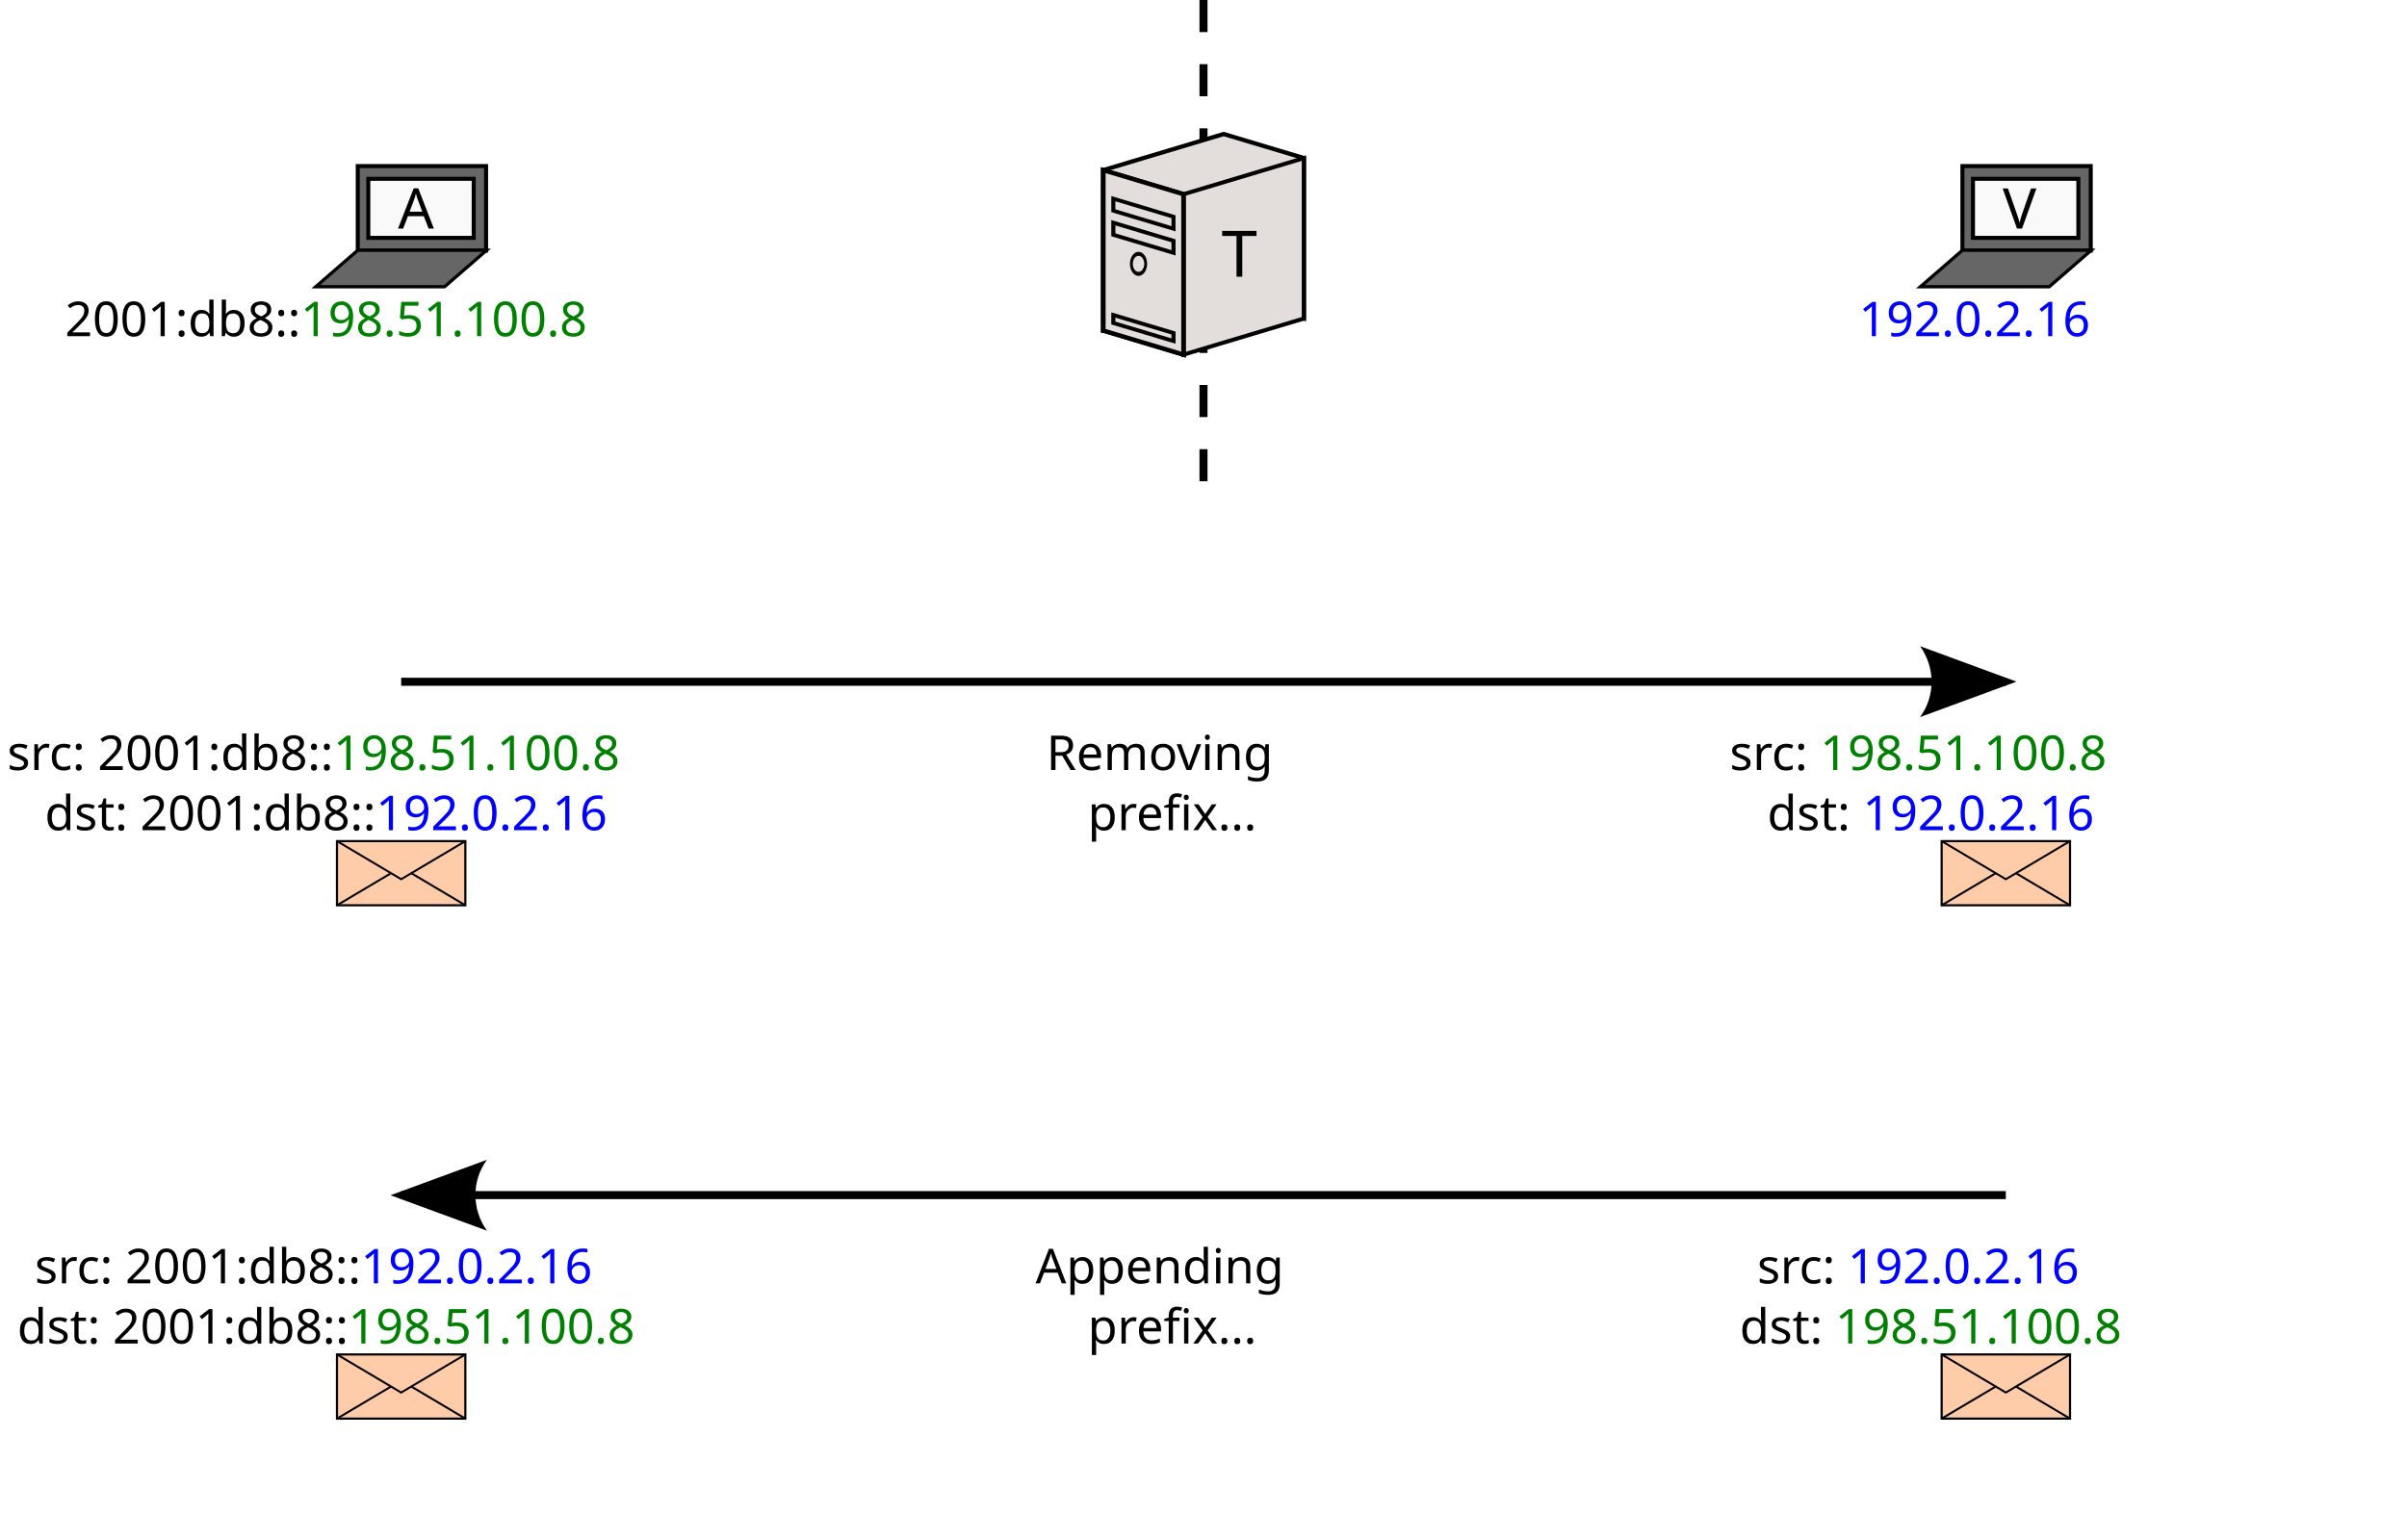
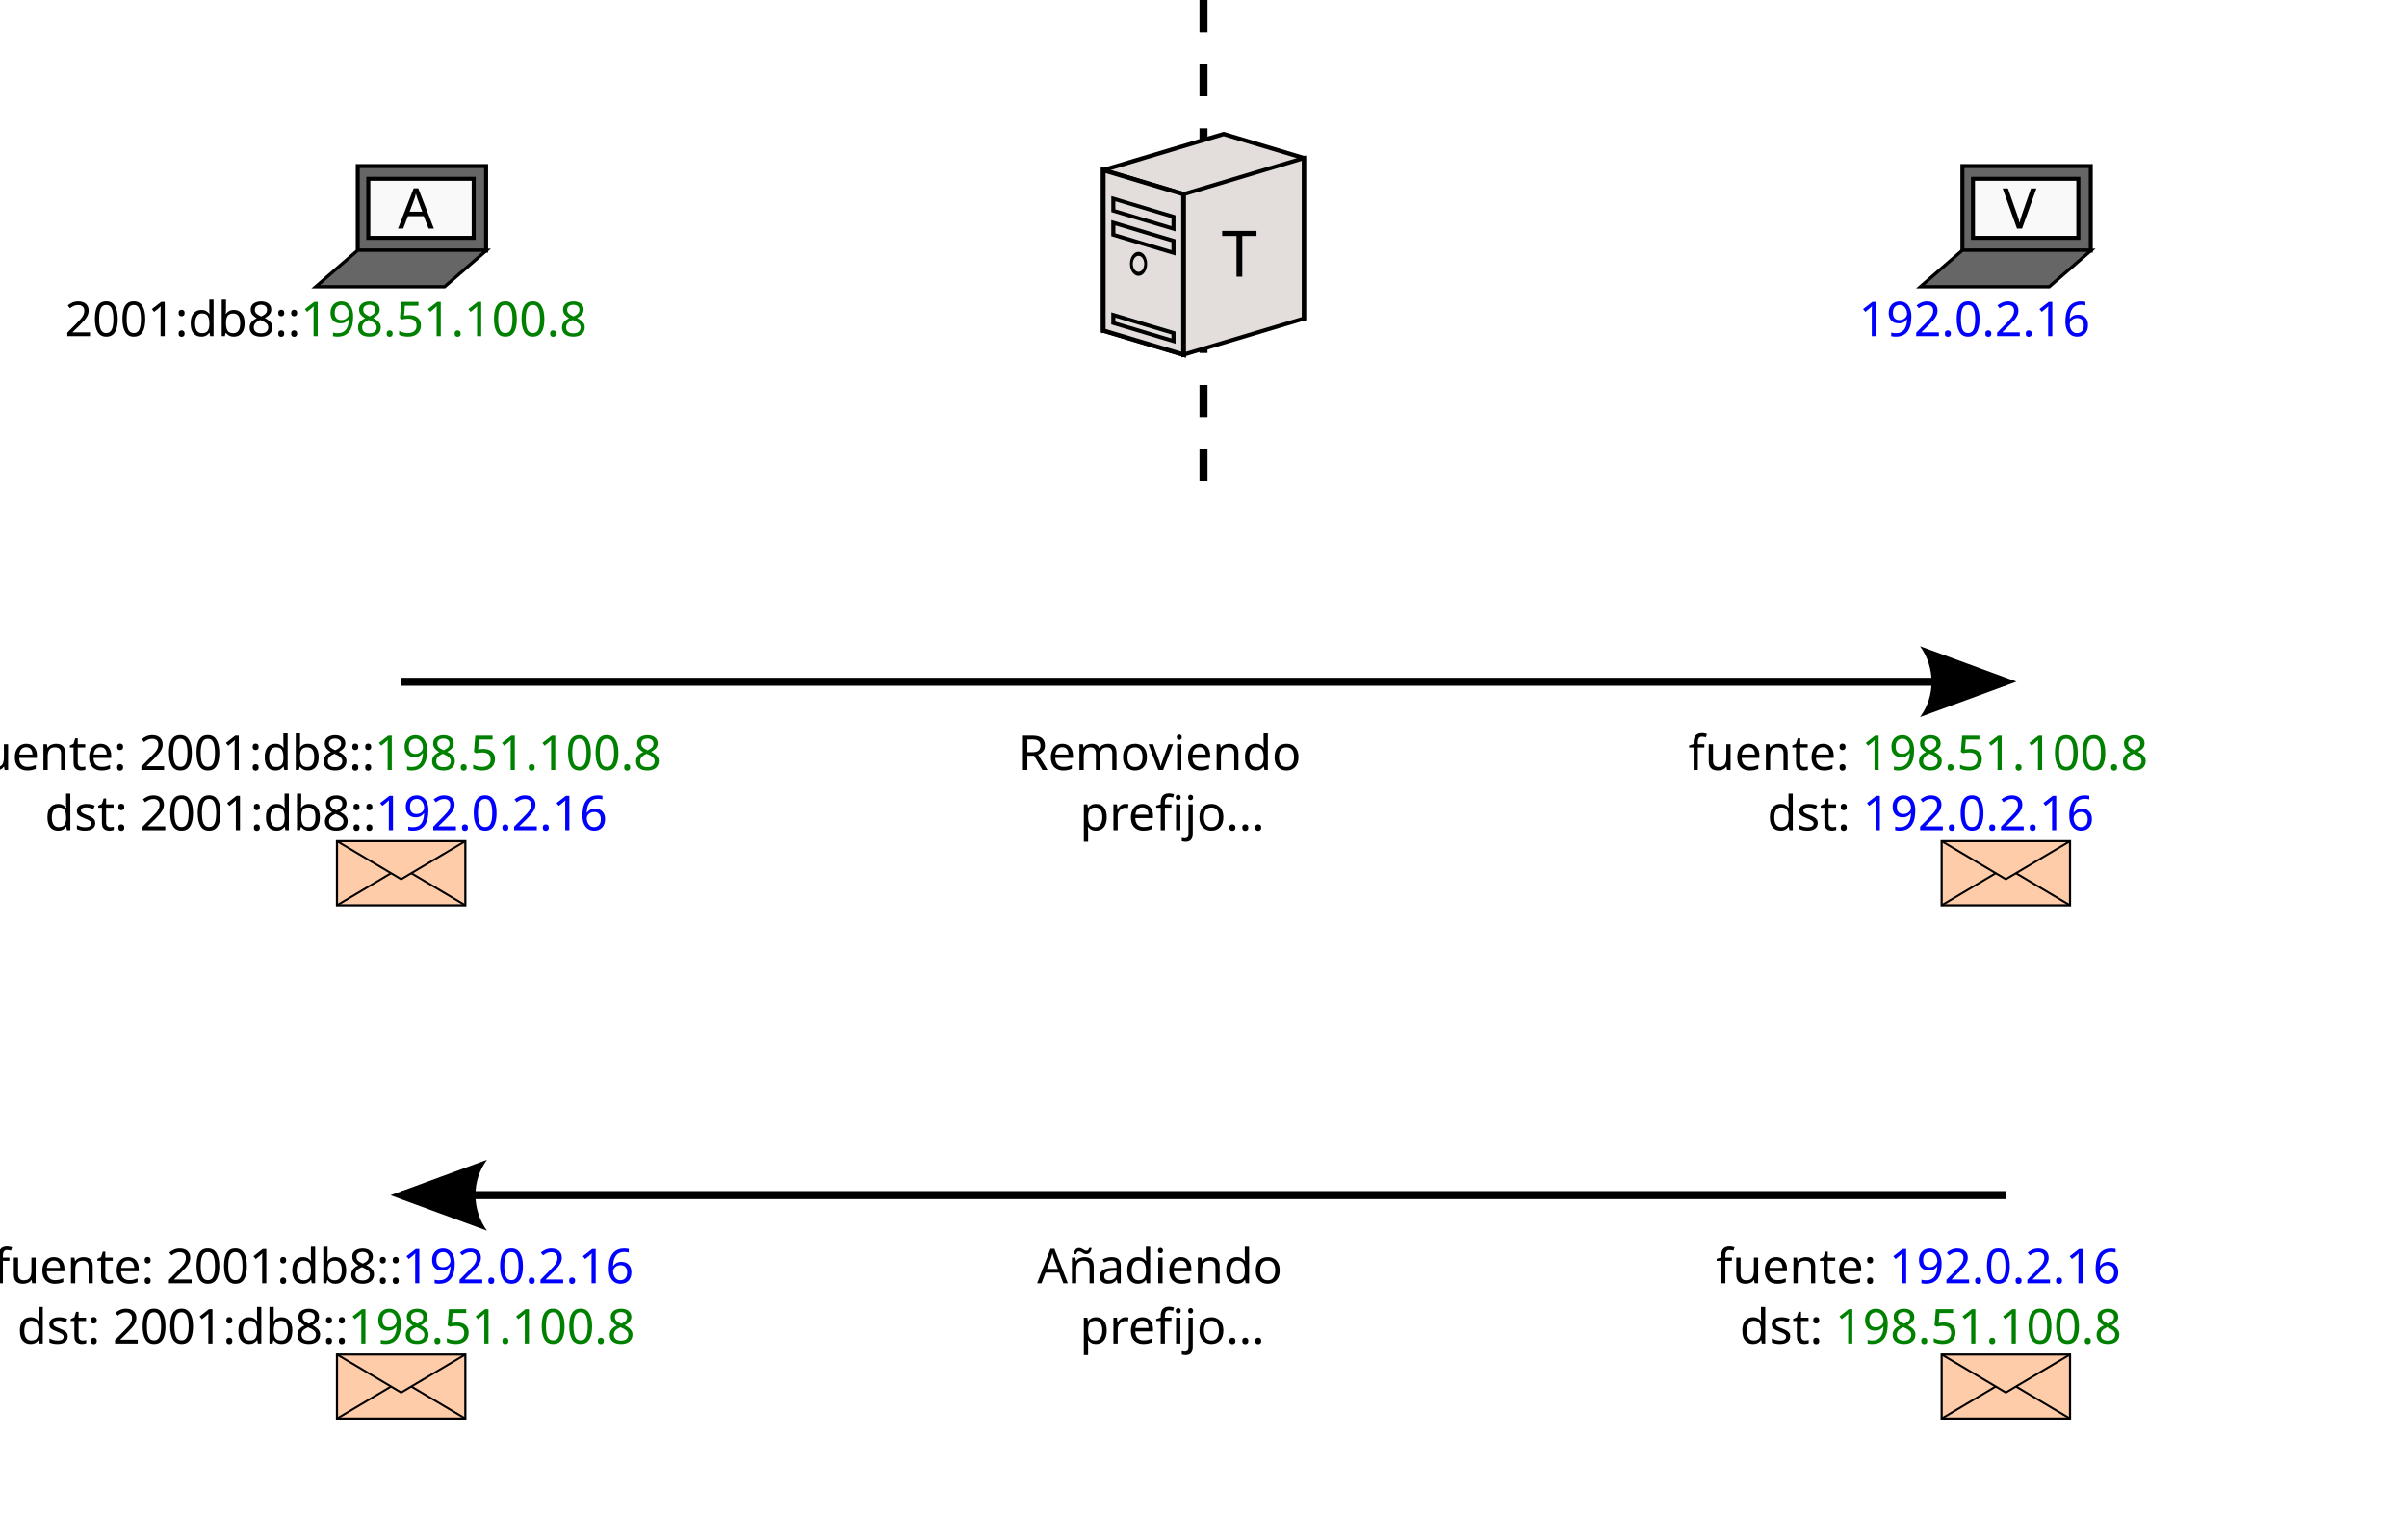
<svg xmlns="http://www.w3.org/2000/svg" xmlns:xlink="http://www.w3.org/1999/xlink" width="600" height="384" id="svg2" version="1.1">
  <defs id="defs4">
    <marker orient="auto" refY="0" refX="0" id="Arrow2Lend" style="overflow:visible">
      <path id="path4784" style="fill-rule:evenodd;stroke-width:0.625;stroke-linejoin:round" d="M 8.719,4.034 -2.207,0.016 8.719,-4.002 c -1.745,2.372 -1.735,5.617 -6e-7,8.035 z" transform="matrix(-1.1,0,0,-1.1,-1.1,0)" />
    </marker>
    <marker orient="auto" refY="0" refX="0" id="Arrow2Lstart" style="overflow:visible">
      <path id="path4781" style="fill-rule:evenodd;stroke-width:0.625;stroke-linejoin:round" d="M 8.719,4.034 -2.207,0.016 8.719,-4.002 c -1.745,2.372 -1.735,5.617 -6e-7,8.035 z" transform="matrix(1.1,0,0,1.1,1.1,0)" />
    </marker>
  </defs>
  <g id="layer1" transform="translate(0,-668.3622)" style="display:inline">
    <path style="fill:none;stroke:#000000;stroke-width:2;stroke-linecap:butt;stroke-linejoin:miter;stroke-miterlimit:4;stroke-opacity:1;stroke-dasharray:8, 8;stroke-dashoffset:0" d="M 300,-128 300,0" id="path3952" transform="translate(0,796.3622)" />
    <g transform="translate(275.0219,507.1521)" style="display:inline" id="g4244">
      <path id="rect4226" d="m 30,194.625 -30,9 0,40 30,-9 20,6 0,-40 -20,-6 z" style="fill:#e3dedb;stroke:#000000;stroke-width:1.057;stroke-miterlimit:4;stroke-opacity:1;stroke-dasharray:none;stroke-dashoffset:0;display:inline" />
      <rect transform="matrix(1,0.3,0,1,0,-796.3622)" y="1000" x="0" height="40" width="20" id="rect4208" style="fill:#ffe680;stroke:#000000;stroke-width:1.145;stroke-miterlimit:4;stroke-opacity:1;stroke-dasharray:none;stroke-dashoffset:0;display:inline" />
      <rect style="fill:#e3dedb;stroke:#000000;stroke-width:1.057;stroke-miterlimit:4;stroke-opacity:1;stroke-dasharray:none;stroke-dashoffset:0;display:inline" id="rect4210" width="30" height="40" x="20" y="1012" transform="matrix(1,-0.3,0,1,0,-796.3622)" />
      <rect style="fill:#e3dedb;stroke:#000000;stroke-width:1.145;stroke-miterlimit:4;stroke-opacity:1;stroke-dasharray:none;stroke-dashoffset:0;display:inline" id="rect4234" width="20" height="40" x="0" y="1000" transform="matrix(1,0.3,0,1,0,-796.3622)" />
      <rect transform="matrix(1,0.3,0,1,0,0)" y="210" x="2.5" height="3" width="15" id="rect4236" style="fill:none;stroke:#000000;stroke-width:1.001;stroke-miterlimit:4;stroke-opacity:1;stroke-dasharray:none;stroke-dashoffset:0;display:inline" />
      <rect style="fill:none;stroke:#000000;stroke-width:1.022;stroke-miterlimit:4;stroke-opacity:1;stroke-dasharray:none;stroke-dashoffset:0;display:inline" id="rect4238" width="15" height="3" x="2.5" y="216" transform="matrix(1,0.3,0,1,0,0)" />
      <rect transform="matrix(1,0.3,0,1,0,0)" y="239" x="2.5" height="2" width="15" id="rect4240" style="fill:none;stroke:#000000;stroke-width:1.022;stroke-miterlimit:4;stroke-opacity:1;stroke-dasharray:none;stroke-dashoffset:0;display:inline" />
-       <path transform="matrix(0.7130212,0,0,1,2.008852,0)" d="m 12,227 c 0,1.381 -1.119,2.5 -2.5,2.5 -1.381,0 -2.5,-1.119 -2.5,-2.5 0,-1.381 1.119,-2.5 2.5,-2.5 1.381,0 2.5,1.119 2.5,2.5 z" id="path4242" style="fill:none;stroke:#000000;stroke-width:1;stroke-miterlimit:4;stroke-opacity:1;stroke-dasharray:none;stroke-dashoffset:0" />
+       <path transform="matrix(0.7130212,0,0,1,2.008852,0)" d="M 12,227 A 2.5,2.5 0 0 1 9.5,229.5 2.5,2.5 0 0 1 7,227 2.5,2.5 0 0 1 9.5,224.5 2.5,2.5 0 0 1 12,227 Z" id="path4242" style="fill:none;stroke:#000000;stroke-width:1;stroke-miterlimit:4;stroke-opacity:1;stroke-dasharray:none;stroke-dashoffset:0" />
    </g>
    <g id="g3848" transform="matrix(0.5,0,0,0.5,84,367.9134)">
      <path id="rect3839" d="m 0,1020.362 64,0 0,32 -64,0 z" style="fill:#ffccaa;fill-opacity:1;stroke:#000000;stroke-width:1.071;stroke-miterlimit:4;stroke-opacity:1;stroke-dashoffset:0" />
      <path transform="translate(0,540.3622)" id="path3841" d="m 0,480 32,19 32,-19" style="fill:none;stroke:#000000;stroke-width:1px;stroke-linecap:butt;stroke-linejoin:miter;stroke-opacity:1" />
      <path style="fill:none;stroke:#000000;stroke-width:1px;stroke-linecap:butt;stroke-linejoin:miter;stroke-opacity:1" d="m 0,1052.362 26.994,-16.027 m 10.027,0.01 L 64,1052.362" id="path3843" />
    </g>
-     <text xml:space="preserve" style="font-size:12px;font-style:normal;font-weight:normal;text-align:center;line-height:125%;letter-spacing:0px;word-spacing:0px;text-anchor:middle;fill:#000000;fill-opacity:1;stroke:none;font-family:Sans" x="500" y="988.362" id="text4173">
-       <tspan id="tspan4175" x="500" y="988.362">src: <tspan style="fill:#0000ff" id="tspan3053">192.0.2.16</tspan>
+     <text xml:space="preserve" style="font-style:normal;font-weight:normal;font-size:12px;line-height:125%;font-family:Sans;text-align:center;letter-spacing:0px;word-spacing:0px;text-anchor:middle;fill:#000000;fill-opacity:1;stroke:none" x="500" y="988.362" id="text4173">
+       <tspan id="tspan4175" x="500" y="988.362">fuente: <tspan style="fill:#0000ff" id="tspan3053">192.0.2.16</tspan>
      </tspan>
      <tspan x="500" y="1003.362" id="tspan4177">dst: <tspan style="fill:#008000" id="tspan3059">198.51.100.8</tspan>
      </tspan>
    </text>
-     <text xml:space="preserve" style="font-size:12px;font-style:normal;font-weight:normal;text-align:center;line-height:125%;letter-spacing:0px;word-spacing:0px;text-anchor:middle;fill:#000000;fill-opacity:1;stroke:none;font-family:Sans" x="300" y="988.362" id="text4197">
-       <tspan x="300" y="988.362" id="tspan3120">Appending</tspan>
-       <tspan x="300" y="1003.362" id="tspan3122">prefix...</tspan>
+     <text xml:space="preserve" style="font-style:normal;font-weight:normal;font-size:12px;line-height:125%;font-family:Sans;text-align:center;letter-spacing:0px;word-spacing:0px;text-anchor:middle;fill:#000000;fill-opacity:1;stroke:none" x="300" y="988.362" id="text4197">
+       <tspan x="300" y="988.362" id="tspan3561">Añadiendo</tspan>
+       <tspan x="300" y="1003.362" id="tspan3122">prefijo...</tspan>
    </text>
    <use x="0" y="0" xlink:href="#g3848" id="use4203" transform="translate(400,1.7999998e-6)" width="512" height="512" />
-     <text id="text4205" y="988.362" x="100" style="font-size:12px;font-style:normal;font-weight:normal;text-align:center;line-height:125%;letter-spacing:0px;word-spacing:0px;text-anchor:middle;fill:#000000;fill-opacity:1;stroke:none;font-family:Sans" xml:space="preserve">
-       <tspan y="988.362" x="100" id="tspan4207">src: 2001:db8::<tspan style="fill:#0000ff" id="tspan3055">192.0.2.16</tspan>
+     <text id="text4205" y="988.362" x="100" style="font-style:normal;font-weight:normal;font-size:12px;line-height:125%;font-family:Sans;text-align:center;letter-spacing:0px;word-spacing:0px;text-anchor:middle;fill:#000000;fill-opacity:1;stroke:none" xml:space="preserve">
+       <tspan y="988.362" x="100" id="tspan4207">fuente: 2001:db8::<tspan style="fill:#0000ff" id="tspan3055">192.0.2.16</tspan>
      </tspan>
      <tspan id="tspan4209" y="1003.362" x="100">dst: 2001:db8::<tspan style="fill:#008000" id="tspan3057">198.51.100.8</tspan>
      </tspan>
    </text>
-     <text id="text4219" y="860.362" x="500" style="font-size:12px;font-style:normal;font-weight:normal;text-align:center;line-height:125%;letter-spacing:0px;word-spacing:0px;text-anchor:middle;fill:#000000;fill-opacity:1;stroke:none;font-family:Sans" xml:space="preserve">
-       <tspan y="860.362" x="500" id="tspan4221">src: <tspan style="fill:#008000" id="tspan3047">198.51.100.8</tspan>
+     <text id="text4219" y="860.362" x="500" style="font-style:normal;font-weight:normal;font-size:12px;line-height:125%;font-family:Sans;text-align:center;letter-spacing:0px;word-spacing:0px;text-anchor:middle;fill:#000000;fill-opacity:1;stroke:none" xml:space="preserve">
+       <tspan y="860.362" x="500" id="tspan4221">fuente: <tspan style="fill:#008000" id="tspan3047">198.51.100.8</tspan>
      </tspan>
      <tspan id="tspan4223" y="875.362" x="500">dst: <tspan style="fill:#0000ff" id="tspan3051">192.0.2.16</tspan>
      </tspan>
    </text>
-     <text id="text4225" y="860.362" x="300" style="font-size:12px;font-style:normal;font-weight:normal;text-align:center;line-height:125%;letter-spacing:0px;word-spacing:0px;text-anchor:middle;fill:#000000;fill-opacity:1;stroke:none;font-family:Sans" xml:space="preserve">
-       <tspan id="tspan4229" y="860.362" x="300">Removing</tspan>
-       <tspan y="875.362" x="300" id="tspan3130">prefix...</tspan>
+     <text id="text4225" y="860.362" x="300" style="font-style:normal;font-weight:normal;font-size:12px;line-height:125%;font-family:Sans;text-align:center;letter-spacing:0px;word-spacing:0px;text-anchor:middle;fill:#000000;fill-opacity:1;stroke:none" xml:space="preserve">
+       <tspan id="tspan4229" y="860.362" x="300">Removiendo</tspan>
+       <tspan y="875.362" x="300" id="tspan3130">prefijo...</tspan>
    </text>
    <use height="512" width="512" transform="translate(400,128)" id="use4231" xlink:href="#g3848" y="0" x="0" />
-     <text xml:space="preserve" style="font-size:12px;font-style:normal;font-weight:normal;text-align:center;line-height:125%;letter-spacing:0px;word-spacing:0px;text-anchor:middle;fill:#000000;fill-opacity:1;stroke:none;font-family:Sans" x="100" y="860.362" id="text4233">
-       <tspan x="100" y="860.362" id="tspan4237">src: 2001:db8::<tspan style="fill:#008000" id="tspan3045">198.51.100.8</tspan>
+     <text xml:space="preserve" style="font-style:normal;font-weight:normal;font-size:12px;line-height:125%;font-family:Sans;text-align:center;letter-spacing:0px;word-spacing:0px;text-anchor:middle;fill:#000000;fill-opacity:1;stroke:none" x="100" y="860.362" id="text4233">
+       <tspan x="100" y="860.362" id="tspan4237">fuente: 2001:db8::<tspan style="fill:#008000" id="tspan3045">198.51.100.8</tspan>
      </tspan>
      <tspan x="100" y="875.362" id="tspan4241">dst: 2001:db8::<tspan style="fill:#0000ff" id="tspan3049">192.0.2.16</tspan>
      </tspan>
    </text>
    <path style="fill:none;stroke:#000000;stroke-width:2;stroke-linecap:butt;stroke-linejoin:miter;stroke-miterlimit:4;stroke-opacity:1;stroke-dasharray:none;marker-end:url(#Arrow2Lend)" d="m 100,838.362 400,0" id="path4243" />
    <path id="path4429" d="m 100,966.362 400,0" style="fill:none;stroke:#000000;stroke-width:2;stroke-linecap:butt;stroke-linejoin:miter;stroke-miterlimit:4;stroke-opacity:1;stroke-dasharray:none;marker-start:url(#Arrow2Lstart);marker-end:none" />
    <use x="0" y="0" xlink:href="#g3848" id="use4805" width="512" height="512" transform="translate(0,128)" />
    <text xml:space="preserve" style="font-size:12px;font-style:normal;font-weight:normal;text-align:center;line-height:125%;letter-spacing:0px;word-spacing:0px;text-anchor:middle;fill:#0000ff;fill-opacity:1;stroke:none;display:inline;font-family:Sans" x="500" y="752.192" id="text3117">
      <tspan id="tspan3119" x="500" y="752.192">192.0.2.16</tspan>
    </text>
    <text xml:space="preserve" style="font-size:12px;font-style:normal;font-weight:normal;text-align:center;line-height:125%;letter-spacing:0px;word-spacing:0px;text-anchor:middle;fill:#000000;fill-opacity:1;stroke:none;display:inline;font-family:Sans" x="100" y="752.192" id="text3125">
      <tspan id="tspan3127" x="100" y="752.192">2001:db8::<tspan style="fill:#008000" id="tspan3061">198.51.100.8</tspan>
      </tspan>
    </text>
    <g id="g3141" style="display:inline" transform="matrix(0.7270794,0,0,0.7270794,69.18133,-81.19368)">
      <rect style="fill:#666666;stroke:#000000;stroke-width:1.375;stroke-miterlimit:4;stroke-dasharray:none" id="rect3143" width="44" height="29" x="27.5" y="163.5" transform="translate(0,924.3622)" />
      <rect style="fill:#666666;stroke:#000000;stroke-width:1.699;stroke-miterlimit:4;stroke-dasharray:none" id="rect3145" width="44.176" height="19.089" x="1313.716" y="1703.361" transform="matrix(1,0,-0.7551013,0.6556081,0,0)" />
      <rect transform="translate(0,924.3622)" style="fill:#f9f9f9;stroke:#000000;stroke-width:1.375;stroke-miterlimit:4;stroke-dasharray:none" id="rect3147" width="36.125" height="20.25" x="31.125" y="167.875" />
    </g>
    <text xml:space="preserve" style="font-size:14px;font-style:normal;font-weight:normal;line-height:125%;letter-spacing:0px;word-spacing:0px;fill:#000000;fill-opacity:1;stroke:none;display:inline;font-family:Sans" x="99.215" y="725.362" id="text3042">
      <tspan id="tspan3044" x="99.215" y="725.362">A</tspan>
    </text>
    <use x="0" y="0" xlink:href="#g3141" id="use3139" width="512" height="384" transform="translate(400,0)" />
    <text id="text3141" y="725.362" x="499.215" style="font-size:14px;font-style:normal;font-weight:normal;line-height:125%;letter-spacing:0px;word-spacing:0px;fill:#000000;fill-opacity:1;stroke:none;display:inline;font-family:Sans" xml:space="preserve">
      <tspan y="725.362" x="499.215" id="tspan3143">V</tspan>
    </text>
    <text xml:space="preserve" style="font-size:16px;font-style:normal;font-weight:normal;line-height:125%;letter-spacing:0px;word-spacing:0px;fill:#000000;fill-opacity:1;stroke:none;display:inline;font-family:Sans" x="304.497" y="737.362" id="text3145">
      <tspan id="tspan3147" x="304.497" y="737.362">T</tspan>
    </text>
  </g>
</svg>
